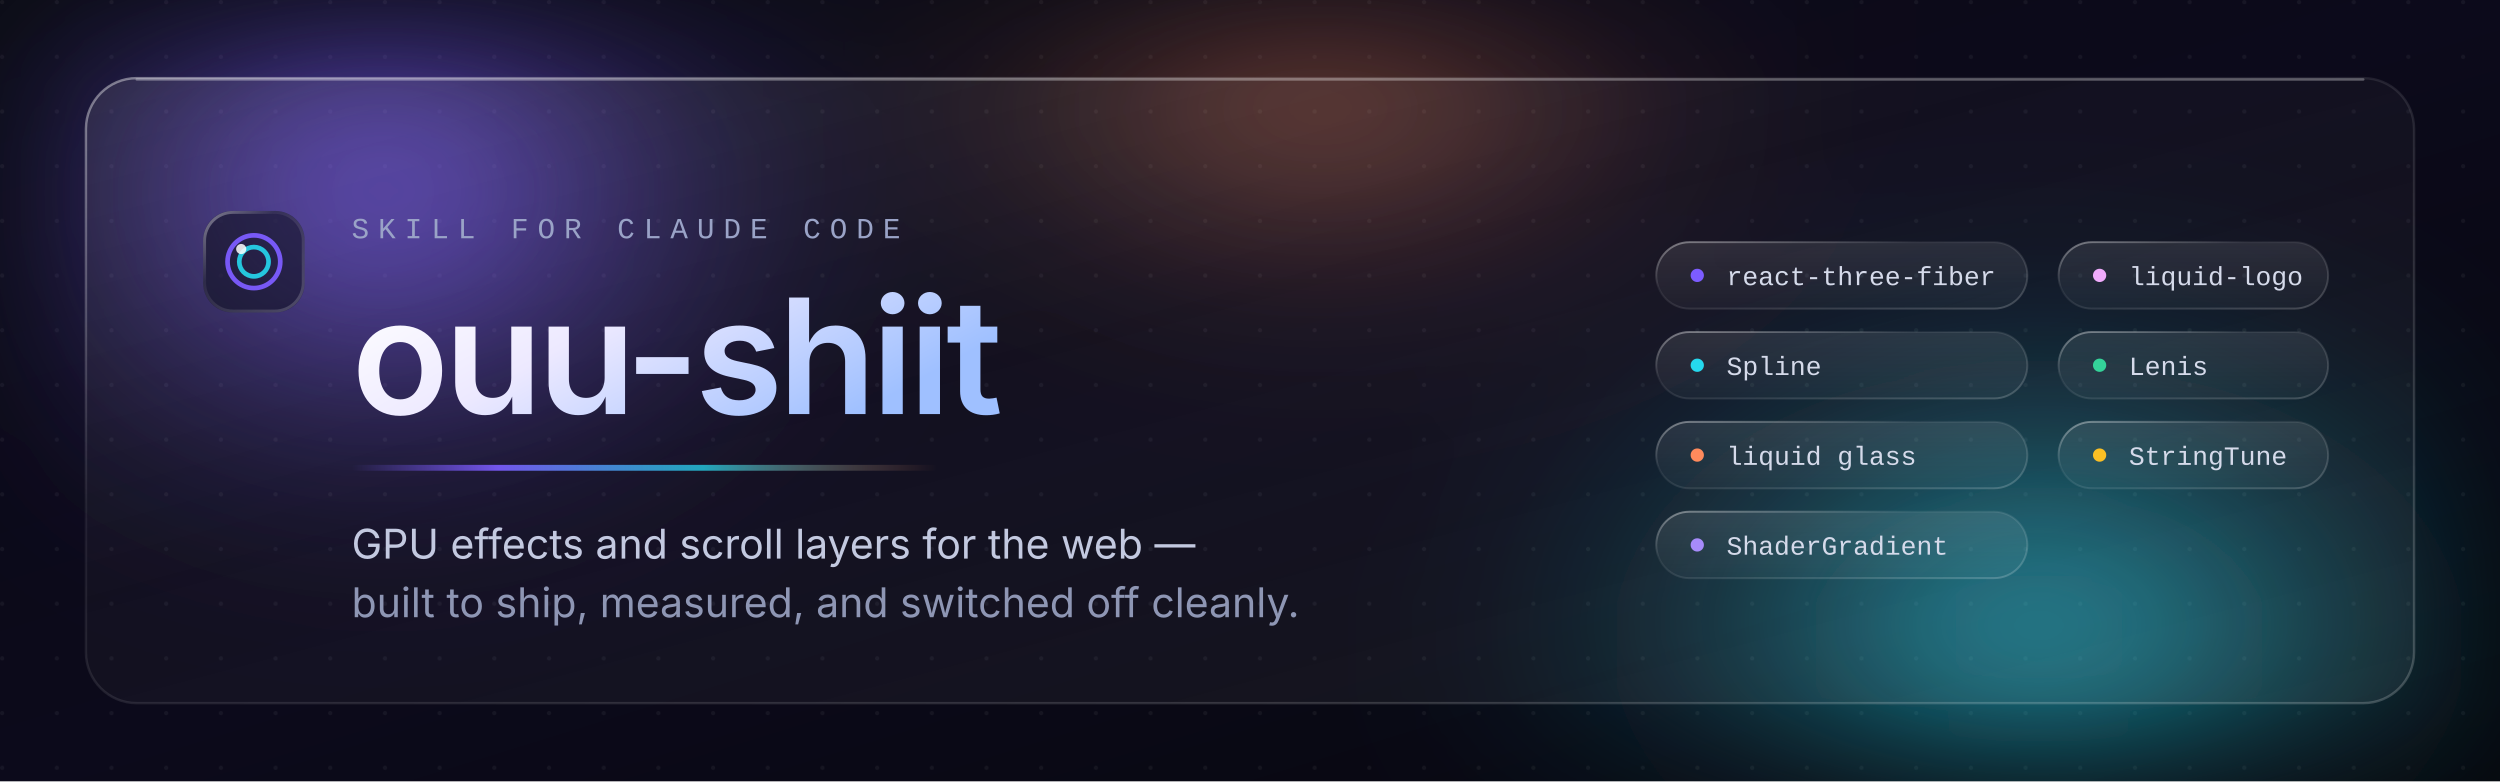
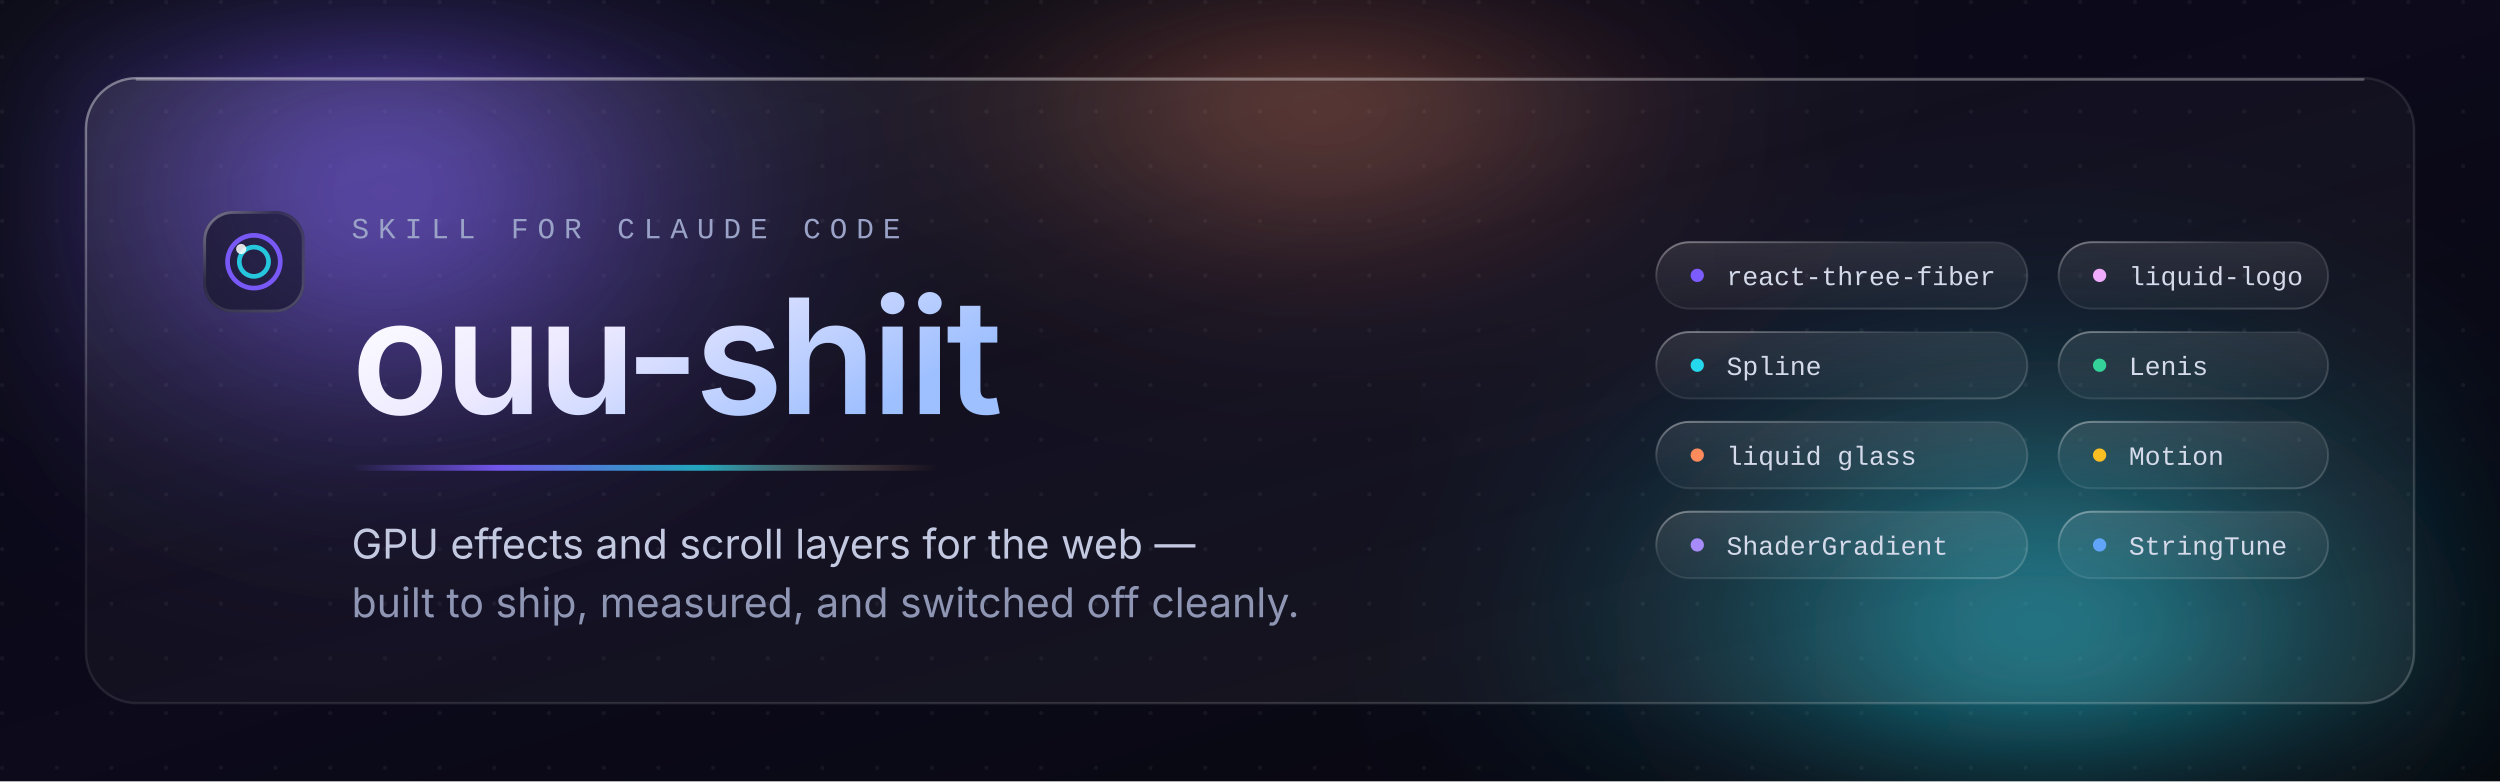
<svg xmlns="http://www.w3.org/2000/svg" viewBox="0 0 1280 400" width="1280" height="400" role="img" aria-label="ouu-shiit — GPU effects and scroll layers for the web">
  <defs>
    <linearGradient id="bg" x1="0" y1="0" x2="1" y2="1">
      <stop offset="0" stop-color="#0A0B13" />
      <stop offset="0.5" stop-color="#0C0A1B" />
      <stop offset="1" stop-color="#06070C" />
    </linearGradient>
    <radialGradient id="blobViolet" cx="0.5" cy="0.5" r="0.5">
      <stop offset="0" stop-color="#7C5CFF" stop-opacity="0.85" />
      <stop offset="0.55" stop-color="#7C5CFF" stop-opacity="0.22" />
      <stop offset="1" stop-color="#7C5CFF" stop-opacity="0" />
    </radialGradient>
    <radialGradient id="blobCyan" cx="0.5" cy="0.5" r="0.5">
      <stop offset="0" stop-color="#25D8EE" stop-opacity="0.72" />
      <stop offset="0.55" stop-color="#25D8EE" stop-opacity="0.18" />
      <stop offset="1" stop-color="#25D8EE" stop-opacity="0" />
    </radialGradient>
    <radialGradient id="blobAmber" cx="0.5" cy="0.5" r="0.5">
      <stop offset="0" stop-color="#FF8A5C" stop-opacity="0.55" />
      <stop offset="0.6" stop-color="#FF8A5C" stop-opacity="0.12" />
      <stop offset="1" stop-color="#FF8A5C" stop-opacity="0" />
    </radialGradient>
    <linearGradient id="word" x1="0" y1="0" x2="1" y2="0.35">
      <stop offset="0" stop-color="#FFFFFF" />
      <stop offset="0.42" stop-color="#EDE9FF" />
      <stop offset="1" stop-color="#9FC0FF" />
    </linearGradient>
    <linearGradient id="rule" x1="0" y1="0" x2="1" y2="0">
      <stop offset="0" stop-color="#7C5CFF" stop-opacity="0" />
      <stop offset="0.25" stop-color="#7C5CFF" stop-opacity="0.9" />
      <stop offset="0.6" stop-color="#25D8EE" stop-opacity="0.75" />
      <stop offset="1" stop-color="#FF8A5C" stop-opacity="0" />
    </linearGradient>
    <linearGradient id="chip" x1="0" y1="0" x2="0" y2="1">
      <stop offset="0" stop-color="#FFFFFF" stop-opacity="0.10" />
      <stop offset="1" stop-color="#FFFFFF" stop-opacity="0.035" />
    </linearGradient>
    <linearGradient id="glass" x1="0" y1="0" x2="1" y2="1">
      <stop offset="0" stop-color="#FFFFFF" stop-opacity="0.085" />
      <stop offset="0.42" stop-color="#FFFFFF" stop-opacity="0.025" />
      <stop offset="1" stop-color="#FFFFFF" stop-opacity="0.055" />
    </linearGradient>
    <linearGradient id="edge" x1="0" y1="0" x2="1" y2="1">
      <stop offset="0" stop-color="#FFFFFF" stop-opacity="0.42" />
      <stop offset="0.35" stop-color="#FFFFFF" stop-opacity="0.06" />
      <stop offset="1" stop-color="#FFFFFF" stop-opacity="0.20" />
    </linearGradient>
    <pattern id="dots" width="28" height="28" patternUnits="userSpaceOnUse">
      <circle cx="1.1" cy="1.1" r="1.1" fill="#FFFFFF" opacity="0.05" />
    </pattern>
    <clipPath id="frame">
      <rect x="0" y="0" width="1280" height="400" rx="0" />
    </clipPath>
    <filter id="soft" x="-40%" y="-40%" width="180%" height="180%">
      <feGaussianBlur stdDeviation="46" />
    </filter>
    <style>
      .mono { font-family: ui-monospace, SFMono-Regular, "SF Mono", Menlo, Consolas, "Liberation Mono", monospace; }
      .sans { font-family: ui-sans-serif, -apple-system, "Segoe UI", Inter, Helvetica, Arial, sans-serif; }
    </style>
  </defs>
  <g clip-path="url(#frame)">
    <rect width="1280" height="400" fill="url(#bg)" />
    <rect width="1280" height="400" fill="url(#dots)" />
    <g filter="url(#soft)">
      <ellipse cx="196" cy="96" rx="260" ry="188" fill="url(#blobViolet)" />
      <ellipse cx="1044" cy="330" rx="300" ry="200" fill="url(#blobCyan)" />
      <ellipse cx="676" cy="26" rx="250" ry="150" fill="url(#blobAmber)" />
    </g>
    <rect x="44" y="40" width="1192" height="320" rx="26" fill="url(#glass)" />
    <rect x="44" y="40" width="1192" height="320" rx="26" fill="none" stroke="url(#edge)" stroke-width="1.25" />
    <path d="M70 40.7h1140" stroke="#FFFFFF" stroke-opacity="0.30" stroke-width="1.25" stroke-linecap="round" />
    <g transform="translate(104 108)">
      <rect x="0" y="0" width="52" height="52" rx="15" fill="#0B0D18" fill-opacity="0.55" />
      <rect x="0.75" y="0.75" width="50.5" height="50.5" rx="14.5" fill="none" stroke="url(#edge)" stroke-width="1.5" />
      <circle cx="26" cy="26" r="13.5" fill="none" stroke="#7C5CFF" stroke-width="2.4" stroke-opacity="0.95" />
      <circle cx="26" cy="26" r="7.5" fill="none" stroke="#25D8EE" stroke-width="2.4" stroke-opacity="0.9" />
      <circle cx="19.5" cy="19.5" r="2.6" fill="#FFFFFF" fill-opacity="0.85" />
    </g>
    <text x="180" y="122" class="mono" font-size="15" letter-spacing="4.6" fill="#9AA3C7">SKILL FOR CLAUDE CODE</text>
    <text x="180" y="212" class="sans" font-size="82" font-weight="600" letter-spacing="-2.4" fill="url(#word)">ouu-shiit</text>
    <rect x="180" y="238" width="300" height="3" rx="1.5" fill="url(#rule)" />
    <text x="180" y="286" class="sans" font-size="21" fill="#C3C9E0">GPU effects and scroll layers for the web —</text>
    <text x="180" y="316" class="sans" font-size="21" fill="#8E96B4">built to ship, measured, and switched off cleanly.</text>
    <g class="mono" font-size="13.5">
      <g transform="translate(848 124)">
        <rect x="0" y="0" width="190" height="34" rx="17" fill="url(#chip)" stroke="url(#edge)" stroke-width="1" />
        <circle cx="21" cy="17" r="3.4" fill="#7C5CFF" />
        <text x="36" y="22" fill="#D5DAEA">react-three-fiber</text>
      </g>
      <g transform="translate(848 170)">
        <rect x="0" y="0" width="190" height="34" rx="17" fill="url(#chip)" stroke="url(#edge)" stroke-width="1" />
        <circle cx="21" cy="17" r="3.4" fill="#25D8EE" />
        <text x="36" y="22" fill="#D5DAEA">Spline</text>
      </g>
      <g transform="translate(848 216)">
        <rect x="0" y="0" width="190" height="34" rx="17" fill="url(#chip)" stroke="url(#edge)" stroke-width="1" />
        <circle cx="21" cy="17" r="3.4" fill="#FF8A5C" />
        <text x="36" y="22" fill="#D5DAEA">liquid glass</text>
      </g>
      <g transform="translate(848 262)">
        <rect x="0" y="0" width="190" height="34" rx="17" fill="url(#chip)" stroke="url(#edge)" stroke-width="1" />
        <circle cx="21" cy="17" r="3.4" fill="#A78BFA" />
        <text x="36" y="22" fill="#D5DAEA">ShaderGradient</text>
      </g>
      <g transform="translate(1054 124)">
        <rect x="0" y="0" width="138" height="34" rx="17" fill="url(#chip)" stroke="url(#edge)" stroke-width="1" />
        <circle cx="21" cy="17" r="3.4" fill="#F0ABFC" />
        <text x="36" y="22" fill="#D5DAEA">liquid-logo</text>
      </g>
      <g transform="translate(1054 170)">
        <rect x="0" y="0" width="138" height="34" rx="17" fill="url(#chip)" stroke="url(#edge)" stroke-width="1" />
        <circle cx="21" cy="17" r="3.4" fill="#34D399" />
        <text x="36" y="22" fill="#D5DAEA">Lenis</text>
      </g>
      <g transform="translate(1054 216)">
        <rect x="0" y="0" width="138" height="34" rx="17" fill="url(#chip)" stroke="url(#edge)" stroke-width="1" />
        <circle cx="21" cy="17" r="3.4" fill="#FBBF24" />
+         <text x="36" y="22" fill="#D5DAEA">Motion</text>
+       </g>
+       <g transform="translate(1054 262)">
+         <rect x="0" y="0" width="138" height="34" rx="17" fill="url(#chip)" stroke="url(#edge)" stroke-width="1" />
+         <circle cx="21" cy="17" r="3.4" fill="#60A5FA" />
        <text x="36" y="22" fill="#D5DAEA">StringTune</text>
      </g>
    </g>
  </g>
</svg>
